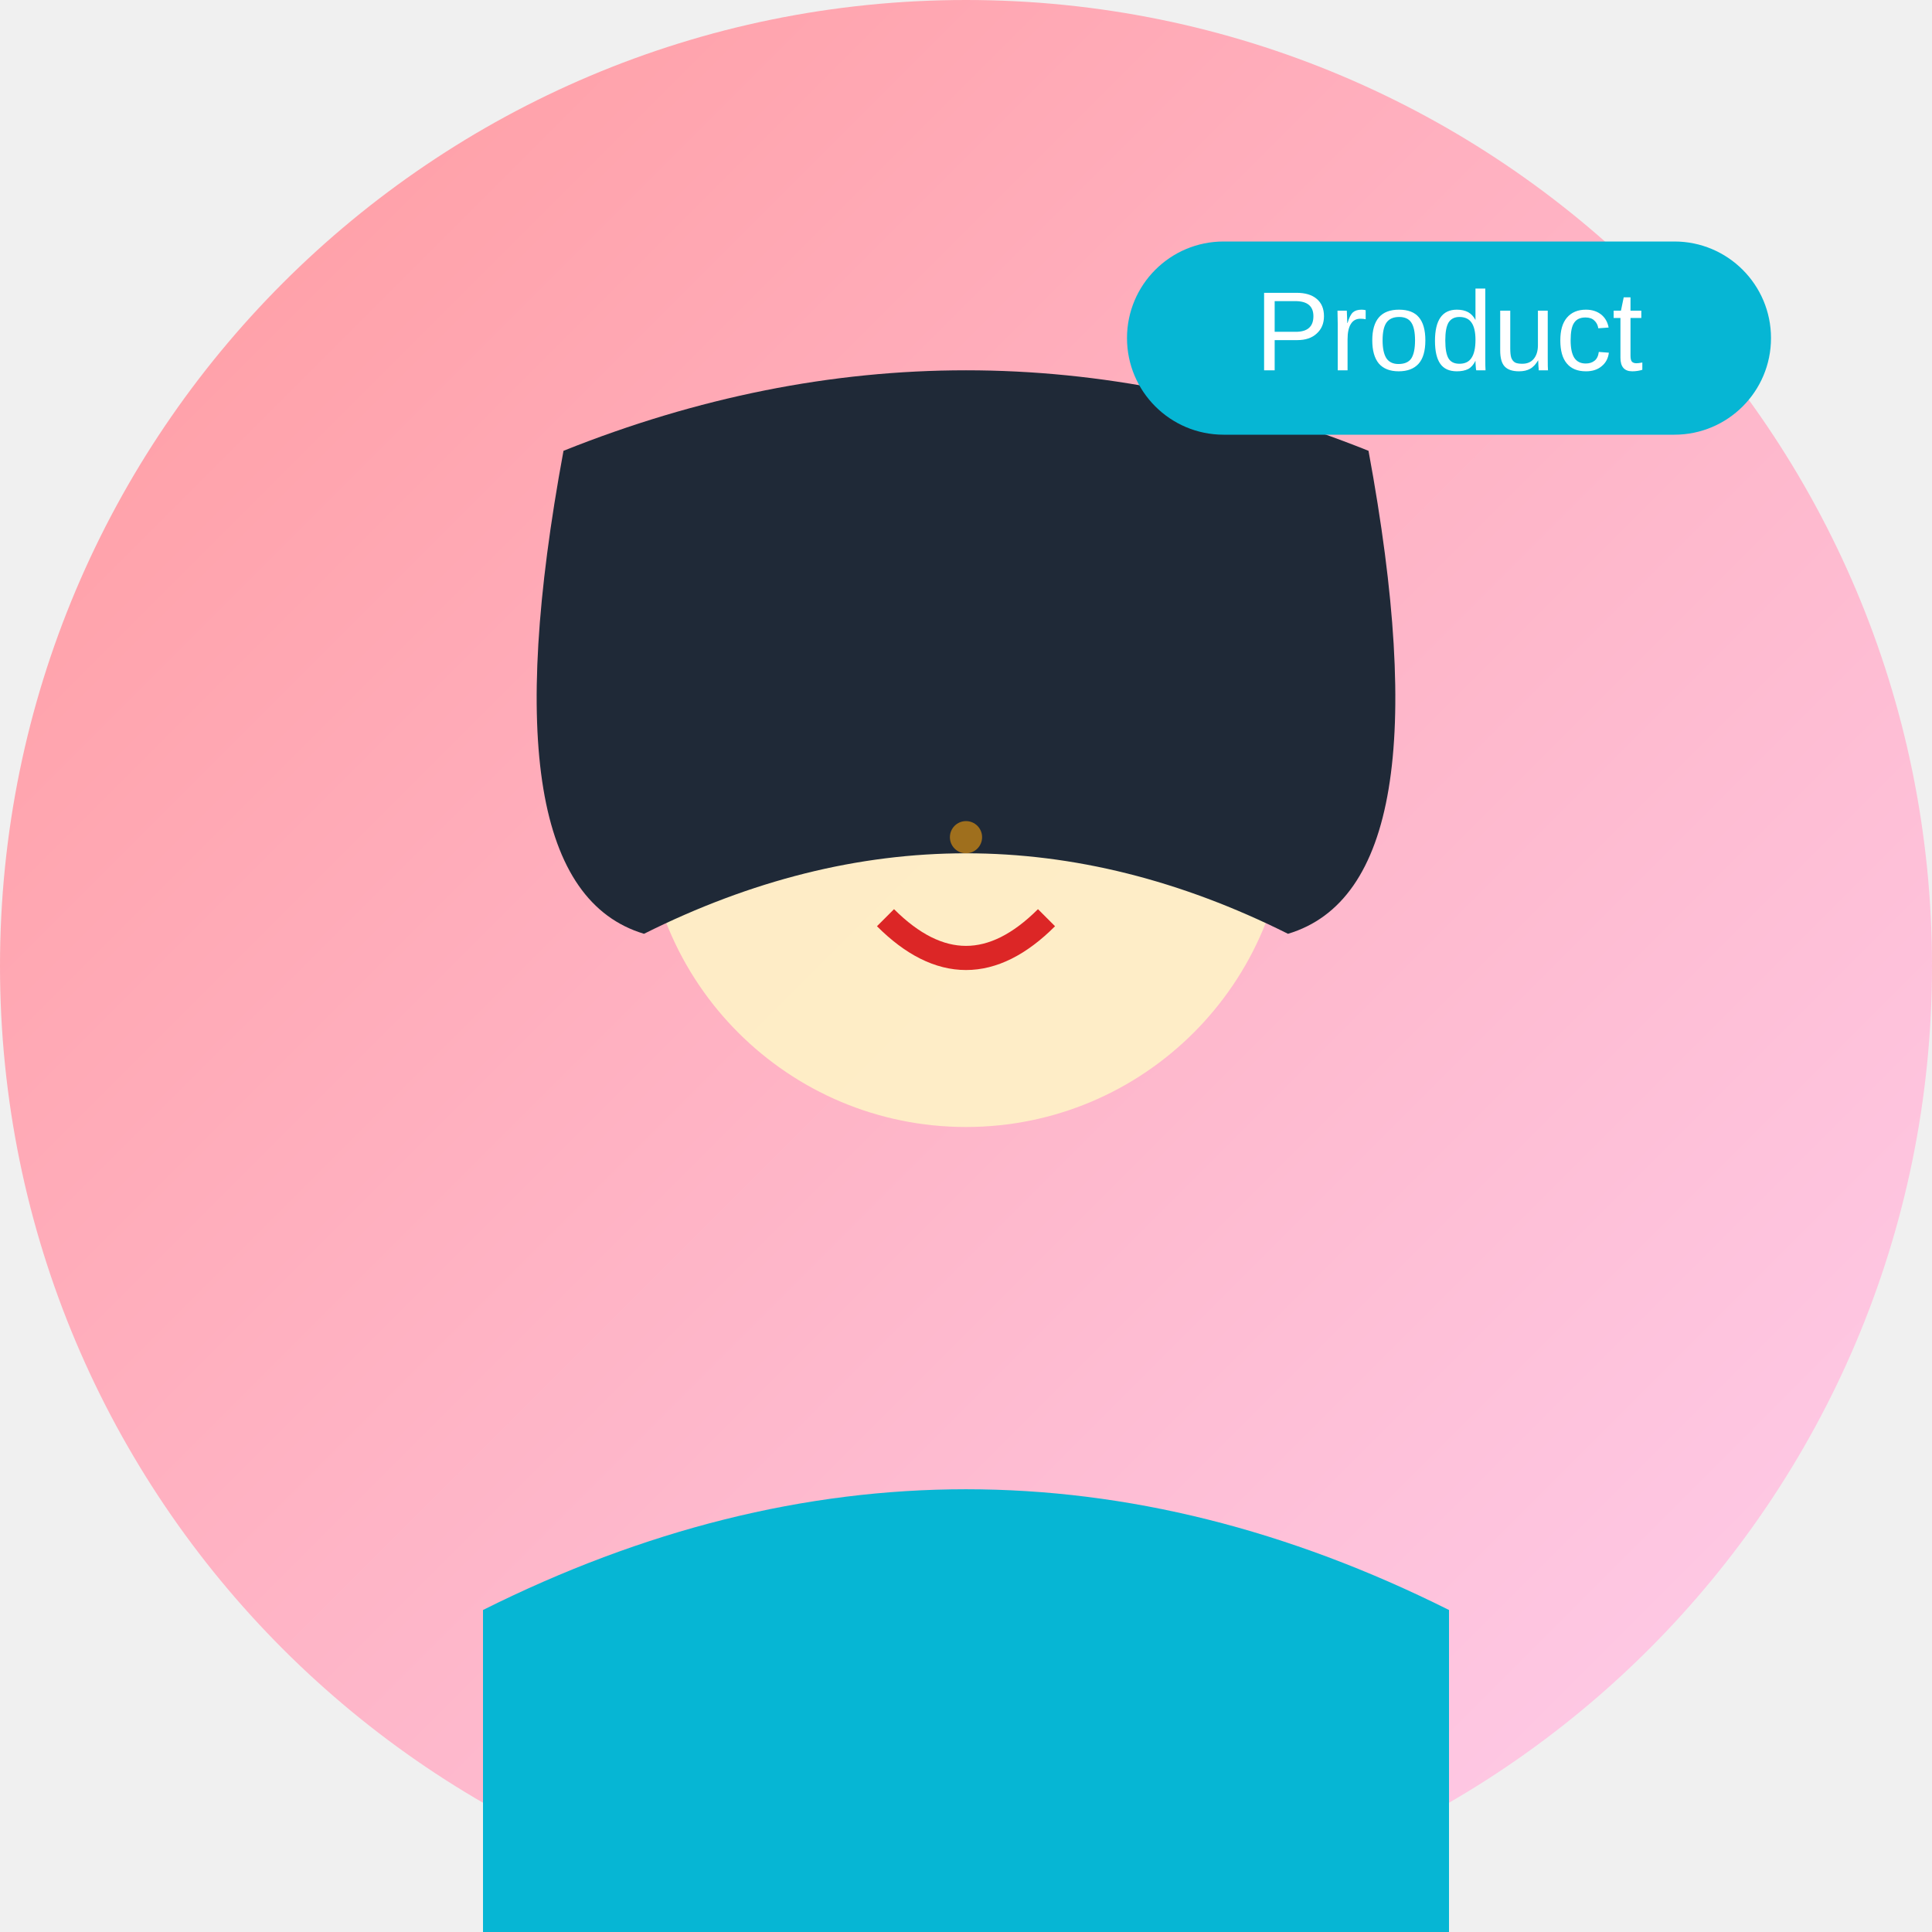
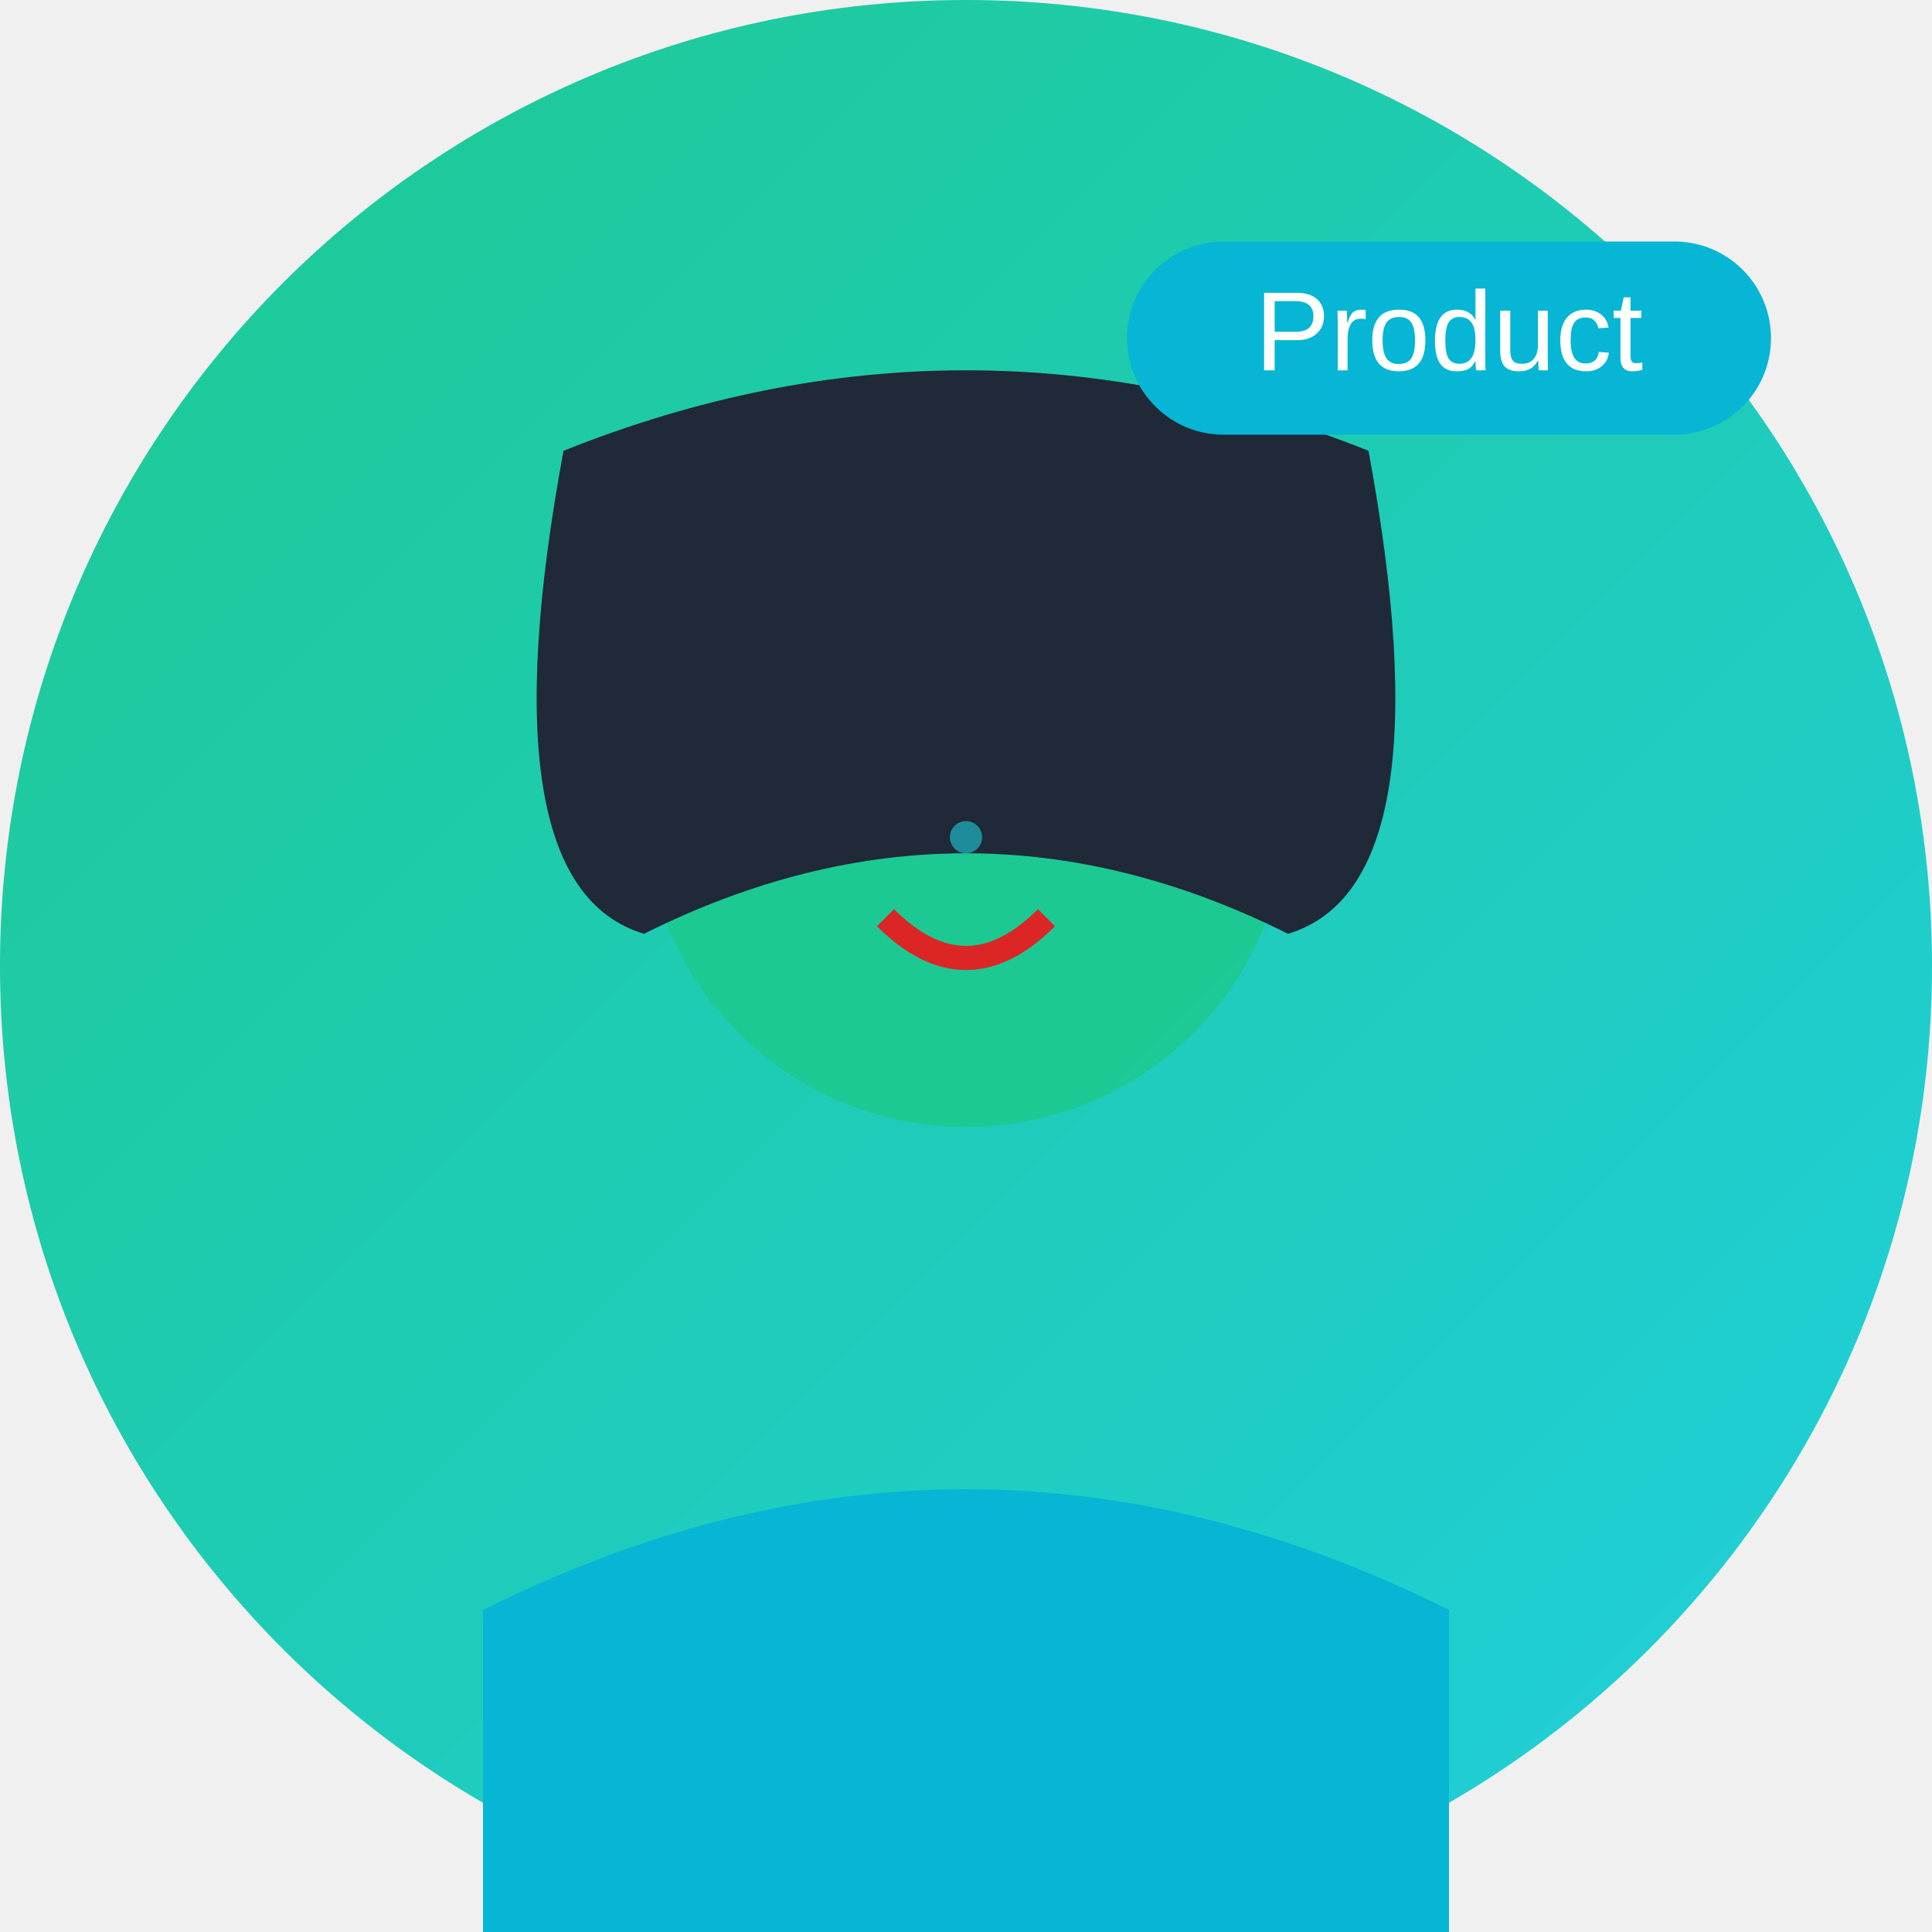
<svg xmlns="http://www.w3.org/2000/svg" width="120" height="120" viewBox="0 0 120 120">
  <defs>
    <linearGradient id="avatar5" x1="0%" y1="0%" x2="100%" y2="100%">
-       <stop offset="0%" style="stop-color:#ff9a9e;stop-opacity:1" />
-       <stop offset="100%" style="stop-color:#fecfef;stop-opacity:1" />
+       <stop offset="0%" style="stop-color:hsl(160, 75%, 45%);stop-opacity:1" />
+       <stop offset="100%" style="stop-color:hsl(185, 75%, 50%);stop-opacity:1" />
    </linearGradient>
  </defs>
  <circle cx="60" cy="60" r="60" fill="url(#avatar5)" />
-   <circle cx="60" cy="50" r="20" fill="#fef3c7" opacity="0.9" />
+   <circle cx="60" cy="50" r="20" fill="hsl(160, 75%, 45%)" opacity="0.9" />
  <path d="M35 28 Q60 18 85 28 Q90 55 80 58 Q60 48 40 58 Q30 55 35 28" fill="#1f2937" />
  <circle cx="52" cy="47" r="2" fill="#1f2937" />
  <circle cx="68" cy="47" r="2" fill="#1f2937" />
  <path d="M48 42 L56 43" stroke="#1f2937" stroke-width="1" />
  <path d="M64 43 L72 42" stroke="#1f2937" stroke-width="1" />
-   <circle cx="60" cy="52" r="1" fill="#f59e0b" opacity="0.6" />
+   <circle cx="60" cy="52" r="1" fill="hsl(185, 75%, 50%)" opacity="0.6" />
  <path d="M55 57 Q60 62 65 57" stroke="#dc2626" stroke-width="1.5" fill="none" />
  <path d="M30 100 Q60 85 90 100 L90 120 L30 120 Z" fill="#06b6d4" />
  <rect x="70" y="15" width="40" height="12" rx="6" fill="#06b6d4" />
  <text x="90" y="23" font-family="Arial, sans-serif" font-size="7" fill="white" text-anchor="middle">Product</text>
</svg>
